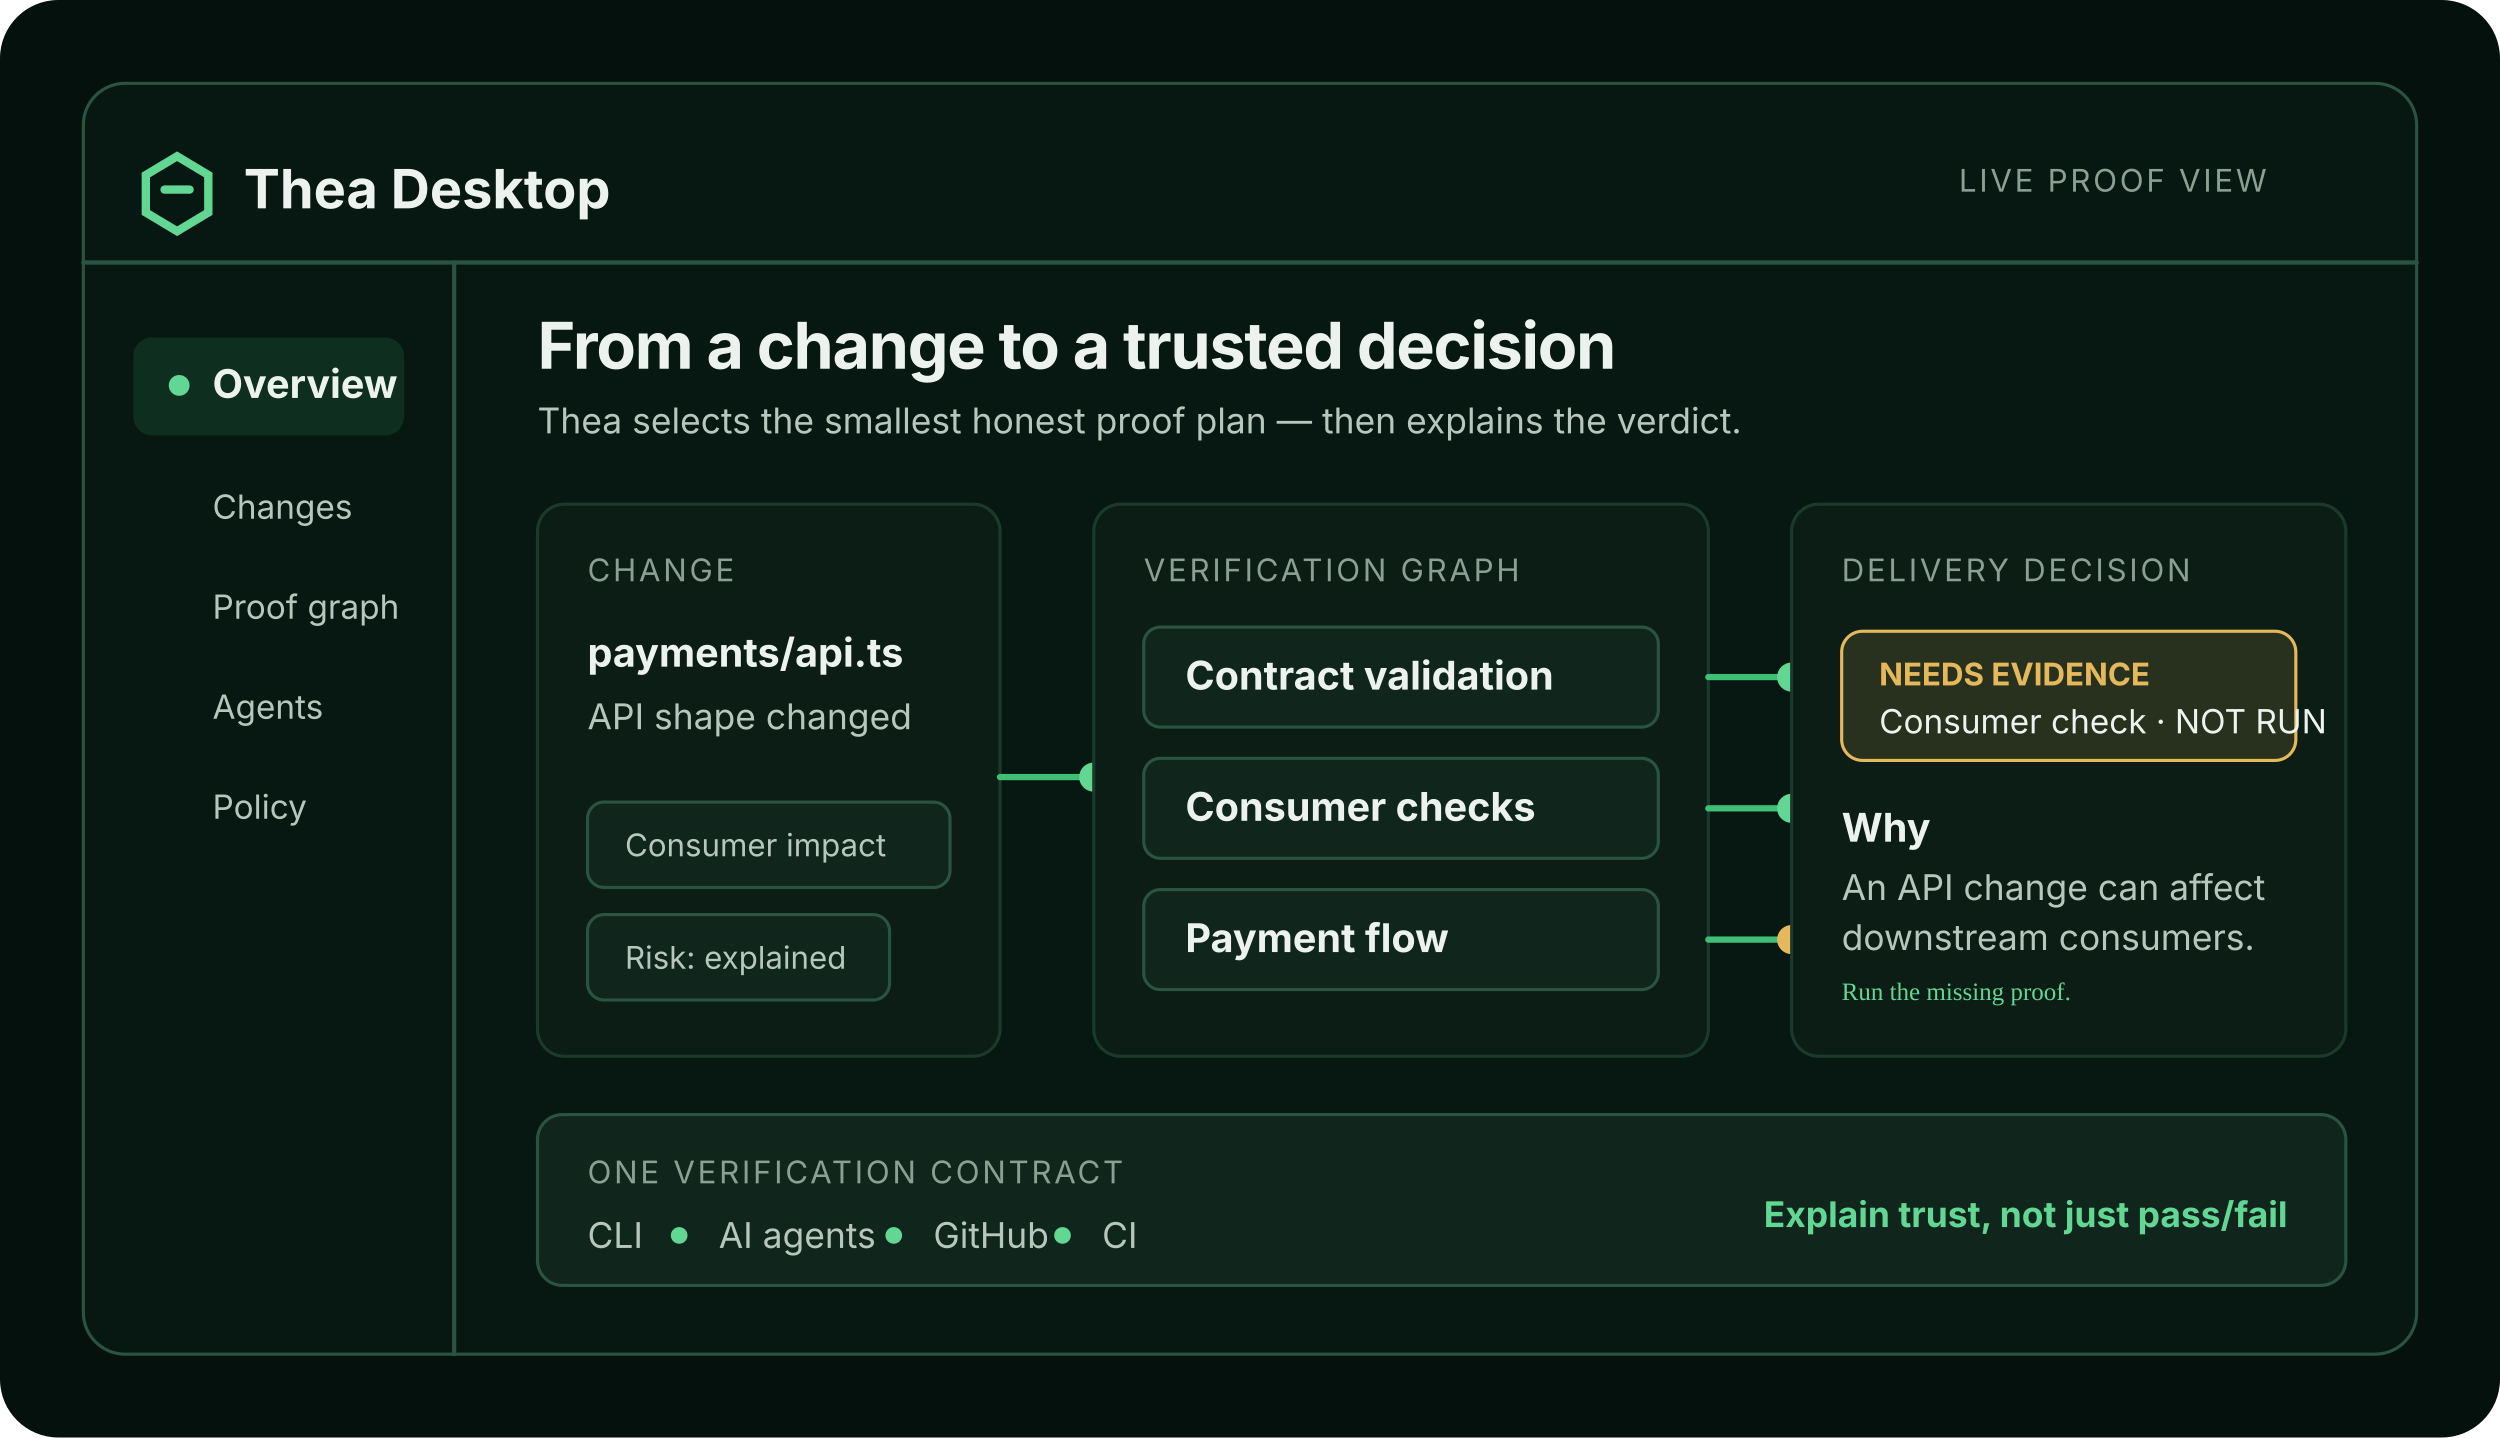
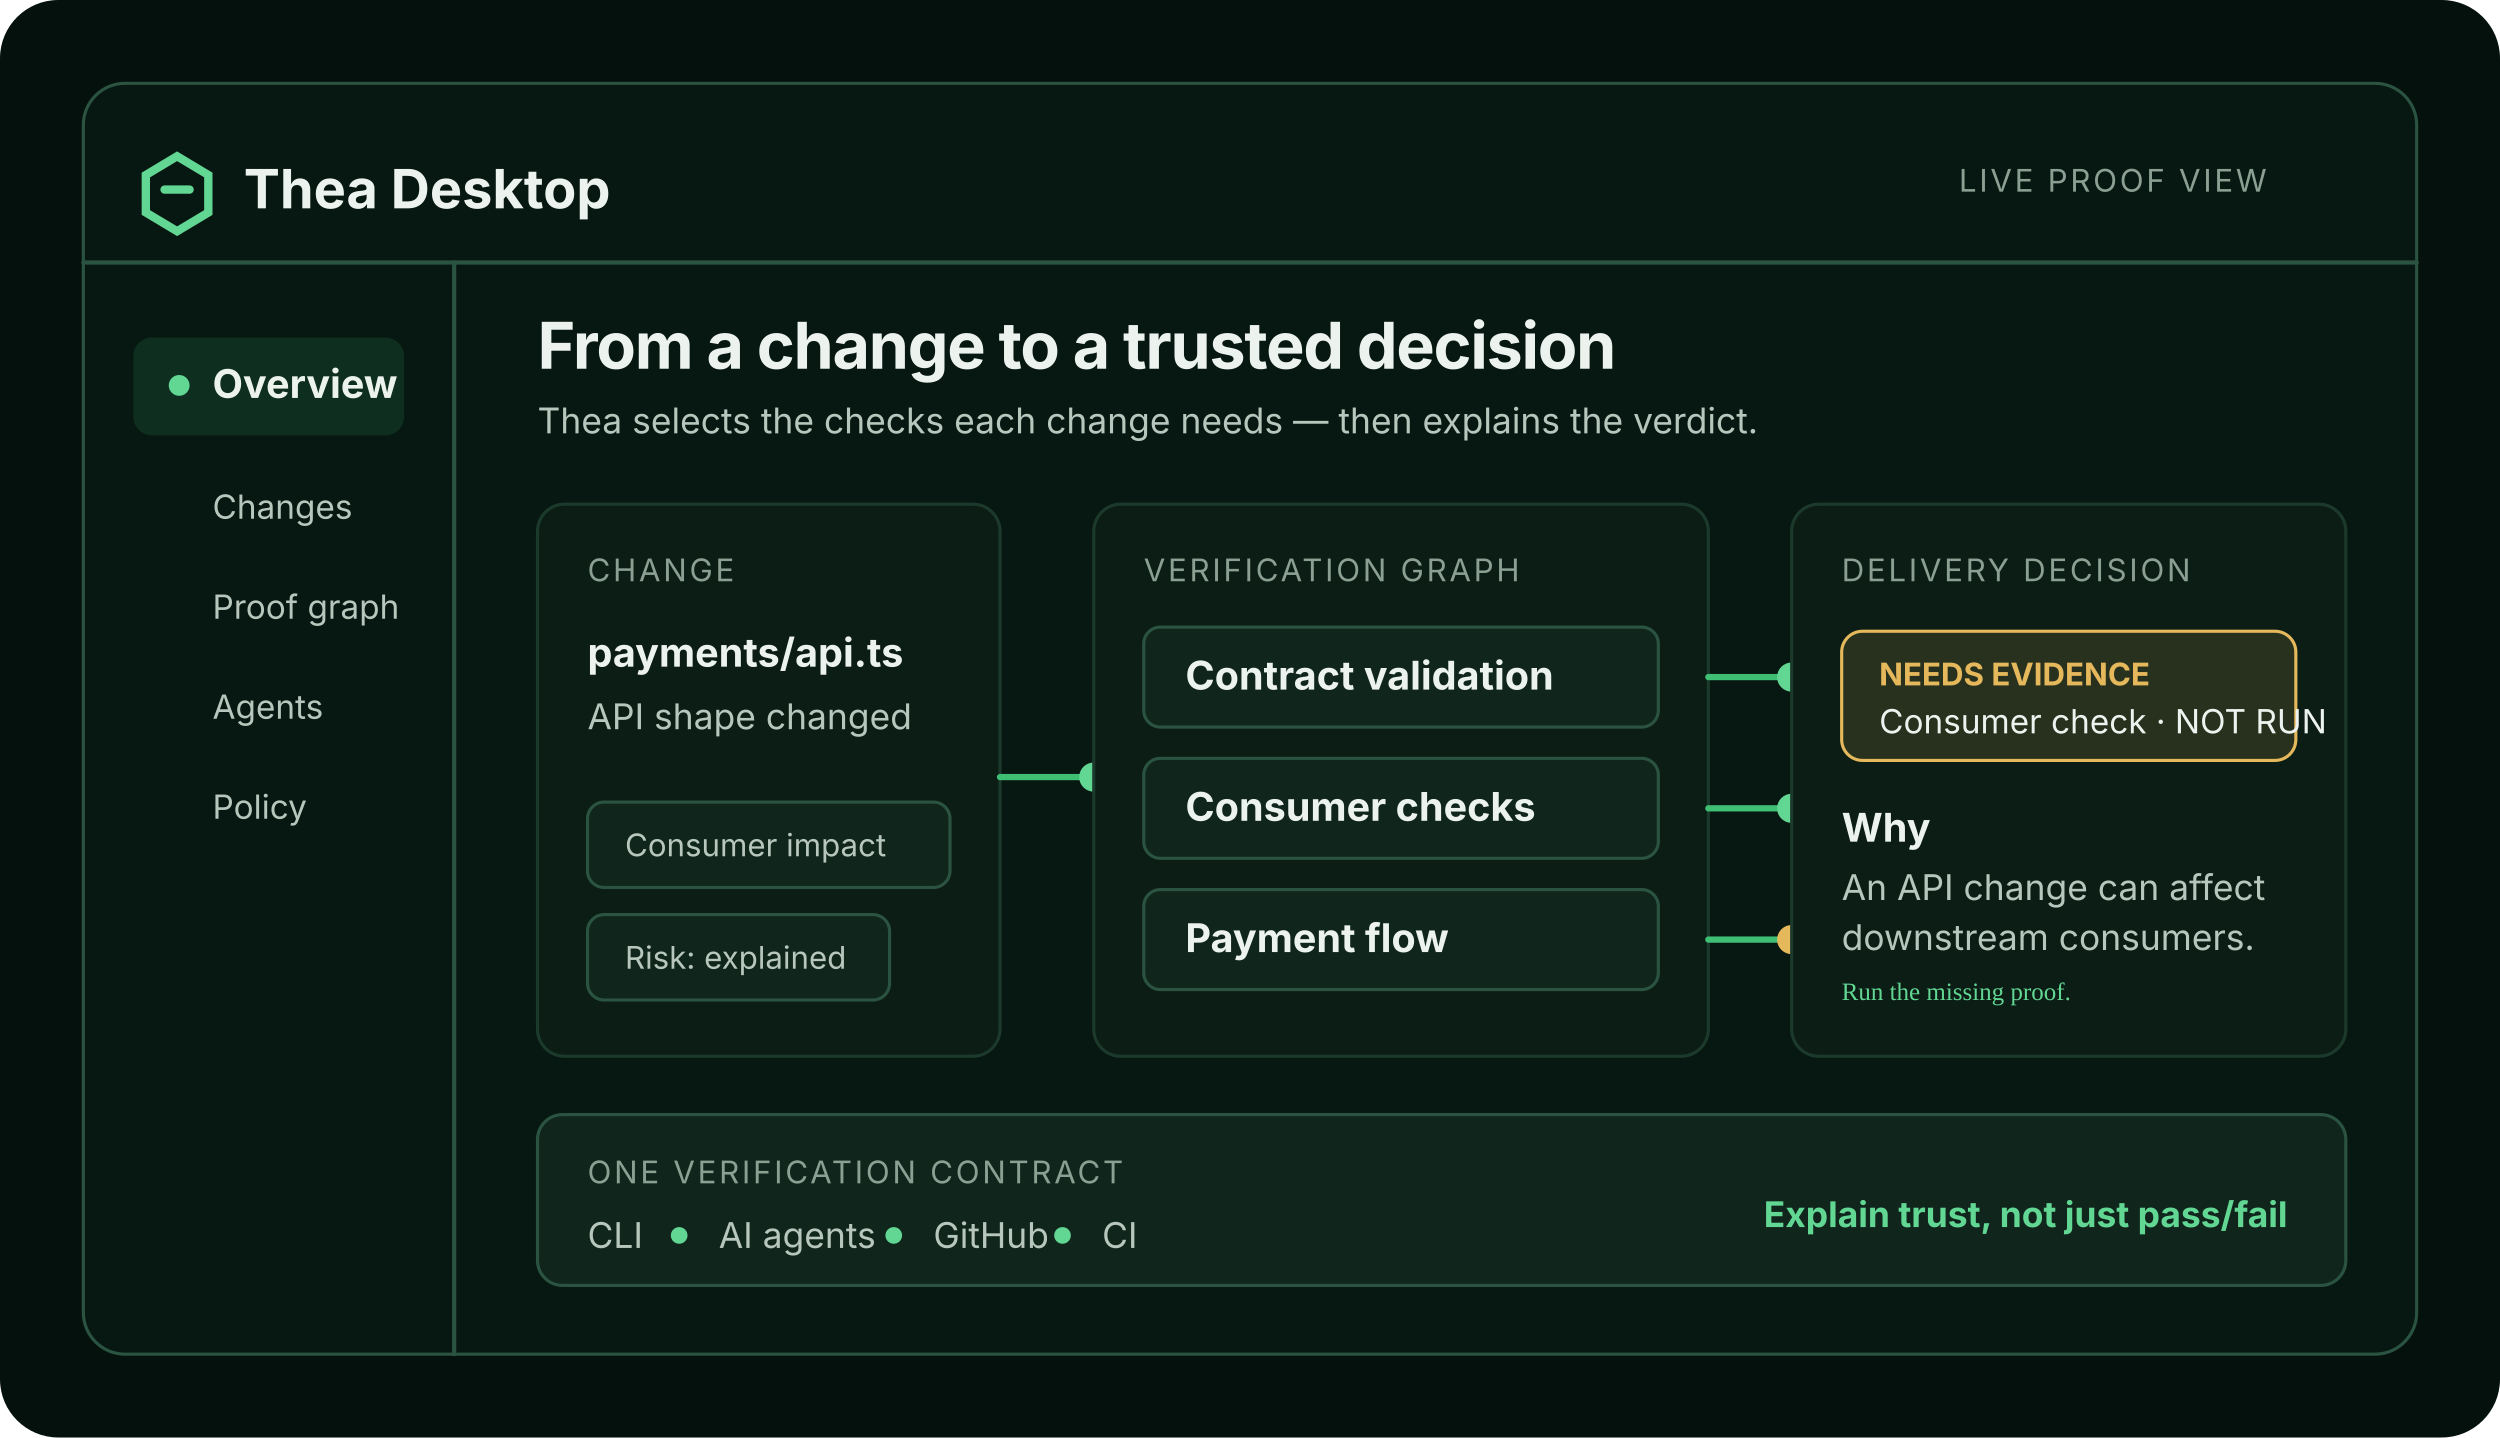
<svg xmlns="http://www.w3.org/2000/svg" viewBox="0 0 1200 690" role="img" aria-labelledby="title desc">
  <style>
    .bg{fill:#04110c}.surface{fill:#0b1d15;stroke:#1c3a2c;stroke-width:1.5}.surface2{fill:#10261c;stroke:#2b5342;stroke-width:1.5}.line{stroke:#3fbf74;stroke-width:3;fill:none;stroke-linecap:round;stroke-linejoin:round}.line-muted{stroke:#2b5342;stroke-width:2;fill:none;stroke-linecap:round}.text{font-family:-apple-system,BlinkMacSystemFont,"Segoe UI",system-ui,sans-serif;fill:#ecf3ee}.muted{font-family:-apple-system,BlinkMacSystemFont,"Segoe UI",system-ui,sans-serif;fill:#b8c7bd}.micro{font-family:-apple-system,BlinkMacSystemFont,"Segoe UI",system-ui,sans-serif;fill:#8b9f92;font-size:15px;letter-spacing:1.3px}.brand{font-family:-apple-system,BlinkMacSystemFont,"Segoe UI",system-ui,sans-serif;fill:#ecf3ee;font-size:26px;font-weight:700}.hero{font-family:-apple-system,BlinkMacSystemFont,"Segoe UI",system-ui,sans-serif;fill:#ecf3ee;font-size:31px;font-weight:700;letter-spacing:-.6px}.label{font-family:-apple-system,BlinkMacSystemFont,"Segoe UI",system-ui,sans-serif;fill:#ecf3ee;font-size:19px;font-weight:650}.body{font-family:-apple-system,BlinkMacSystemFont,"Segoe UI",system-ui,sans-serif;fill:#b8c7bd;font-size:17px}.small{font-family:-apple-system,BlinkMacSystemFont,"Segoe UI",system-ui,sans-serif;fill:#b8c7bd;font-size:15px}.good{fill:#62d793}.warn{fill:#e6b85c}.goodbg{fill:rgba(63,191,116,.14);stroke:#3fbf74;stroke-width:1.5}.warnbg{fill:rgba(230,184,92,.13);stroke:#e6b85c;stroke-width:1.5}
    @media (max-width:640px){.hero{font-size:28px}.label{font-size:18px}.body{font-size:16px}.micro{font-size:14px}.small{font-size:14px}}
  </style>
  <rect class="bg" width="1200" height="690" rx="28" />
  <g opacity=".18" fill="#3fbf74">
    <circle cx="78" cy="70" r="2" />
    <circle cx="108" cy="70" r="2" />
    <circle cx="138" cy="70" r="2" />
    <circle cx="78" cy="100" r="2" />
    <circle cx="108" cy="100" r="2" />
    <circle cx="138" cy="100" r="2" />
    <circle cx="1050" cy="76" r="2" />
    <circle cx="1080" cy="76" r="2" />
    <circle cx="1110" cy="76" r="2" />
  </g>
  <rect x="40" y="40" width="1120" height="610" rx="20" fill="#071711" stroke="#2b5342" stroke-width="1.5" />
  <path d="M40 126H1160" class="line-muted" />
  <path d="M218 126V650" class="line-muted" />
  <g transform="translate(70 70)">
    <path d="M0 14 15 5l15 9v18l-15 9L0 32Z" fill="none" stroke="#62d793" stroke-width="4" />
    <path d="M9 21h12" stroke="#62d793" stroke-width="4" stroke-linecap="round" />
    <text x="47" y="30" class="brand">Thea Desktop</text>
  </g>
  <text x="1088" y="92" text-anchor="end" class="micro">LIVE PROOF VIEW</text>
  <g transform="translate(64 162)">
    <rect width="130" height="47" rx="9" fill="rgba(63,191,116,.14)" />
    <circle cx="22" cy="23" r="5" fill="#62d793" />
    <text x="38" y="29" class="label" font-size="16">Overview</text>
    <text x="38" y="87" class="muted" font-size="16">Changes</text>
    <text x="38" y="135" class="muted" font-size="16">Proof graph</text>
    <text x="38" y="183" class="muted" font-size="16">Agents</text>
    <text x="38" y="231" class="muted" font-size="16">Policy</text>
  </g>
  <text x="258" y="177" class="hero">From a change to a trusted decision</text>
-   <text x="258" y="208" class="body">Thea selects the smallest honest proof plan — then explains the verdict.</text>
+   <text x="258" y="208" class="body">Thea selects the checks each change needs — then explains the verdict.</text>
  <rect x="258" y="242" width="222" height="265" rx="13" class="surface" />
  <text x="282" y="279" class="micro">CHANGE</text>
  <text x="282" y="320" class="label">payments/api.ts</text>
  <text x="282" y="350" class="body">API shape changed</text>
  <rect x="282" y="385" width="174" height="41" rx="8" class="surface2" />
  <text x="300" y="411" class="small">Consumer impact</text>
  <rect x="282" y="439" width="145" height="41" rx="8" class="surface2" />
  <text x="300" y="465" class="small">Risk: explained</text>
  <path d="M480 373H525" class="line" />
  <circle cx="525" cy="373" r="7" fill="#62d793" />
  <rect x="525" y="242" width="295" height="265" rx="13" class="surface" />
  <text x="549" y="279" class="micro">VERIFICATION GRAPH</text>
  <rect x="549" y="301" width="247" height="48" rx="8" class="surface2" />
  <text x="569" y="331" class="label" font-size="17">Contract validation</text>
  <rect x="549" y="364" width="247" height="48" rx="8" class="surface2" />
  <text x="569" y="394" class="label" font-size="17">Consumer checks</text>
  <rect x="549" y="427" width="247" height="48" rx="8" class="surface2" />
  <text x="569" y="457" class="label" font-size="17">Payment flow</text>
  <path d="M820 325H860M820 388H860M820 451H860" class="line" />
  <circle cx="860" cy="325" r="7" fill="#62d793" />
  <circle cx="860" cy="388" r="7" fill="#62d793" />
  <circle cx="860" cy="451" r="7" fill="#e6b85c" />
  <rect x="860" y="242" width="266" height="265" rx="13" class="surface" />
  <text x="884" y="279" class="micro">DELIVERY DECISION</text>
  <rect x="884" y="303" width="218" height="62" rx="10" class="warnbg" />
  <text x="902" y="329" class="warn" font-family="-apple-system,BlinkMacSystemFont,Segoe UI,system-ui,sans-serif" font-size="15" font-weight="700">NEEDS EVIDENCE</text>
  <text x="902" y="352" class="text" font-family="-apple-system,BlinkMacSystemFont,Segoe UI,system-ui,sans-serif" font-size="16">Consumer check · NOT RUN</text>
  <text x="884" y="404" class="label">Why</text>
  <text x="884" y="432" class="body">An API change can affect</text>
  <text x="884" y="456" class="body">downstream consumers.</text>
  <text x="884" y="480" class="good">Run the missing proof.</text>
  <rect x="258" y="535" width="868" height="82" rx="12" class="surface2" />
  <text x="282" y="568" class="micro">ONE VERIFICATION CONTRACT</text>
  <text x="282" y="599" class="body">CLI</text>
  <circle cx="326" cy="593" r="4" fill="#62d793" />
  <text x="345" y="599" class="body">AI agents</text>
  <circle cx="429" cy="593" r="4" fill="#62d793" />
  <text x="448" y="599" class="body">GitHub</text>
  <circle cx="510" cy="593" r="4" fill="#62d793" />
  <text x="529" y="599" class="body">CI</text>
  <text x="1098" y="589" text-anchor="end" class="good" font-family="-apple-system,BlinkMacSystemFont,Segoe UI,system-ui,sans-serif" font-size="17" font-weight="700">Explain trust, not just pass/fail</text>
</svg>
